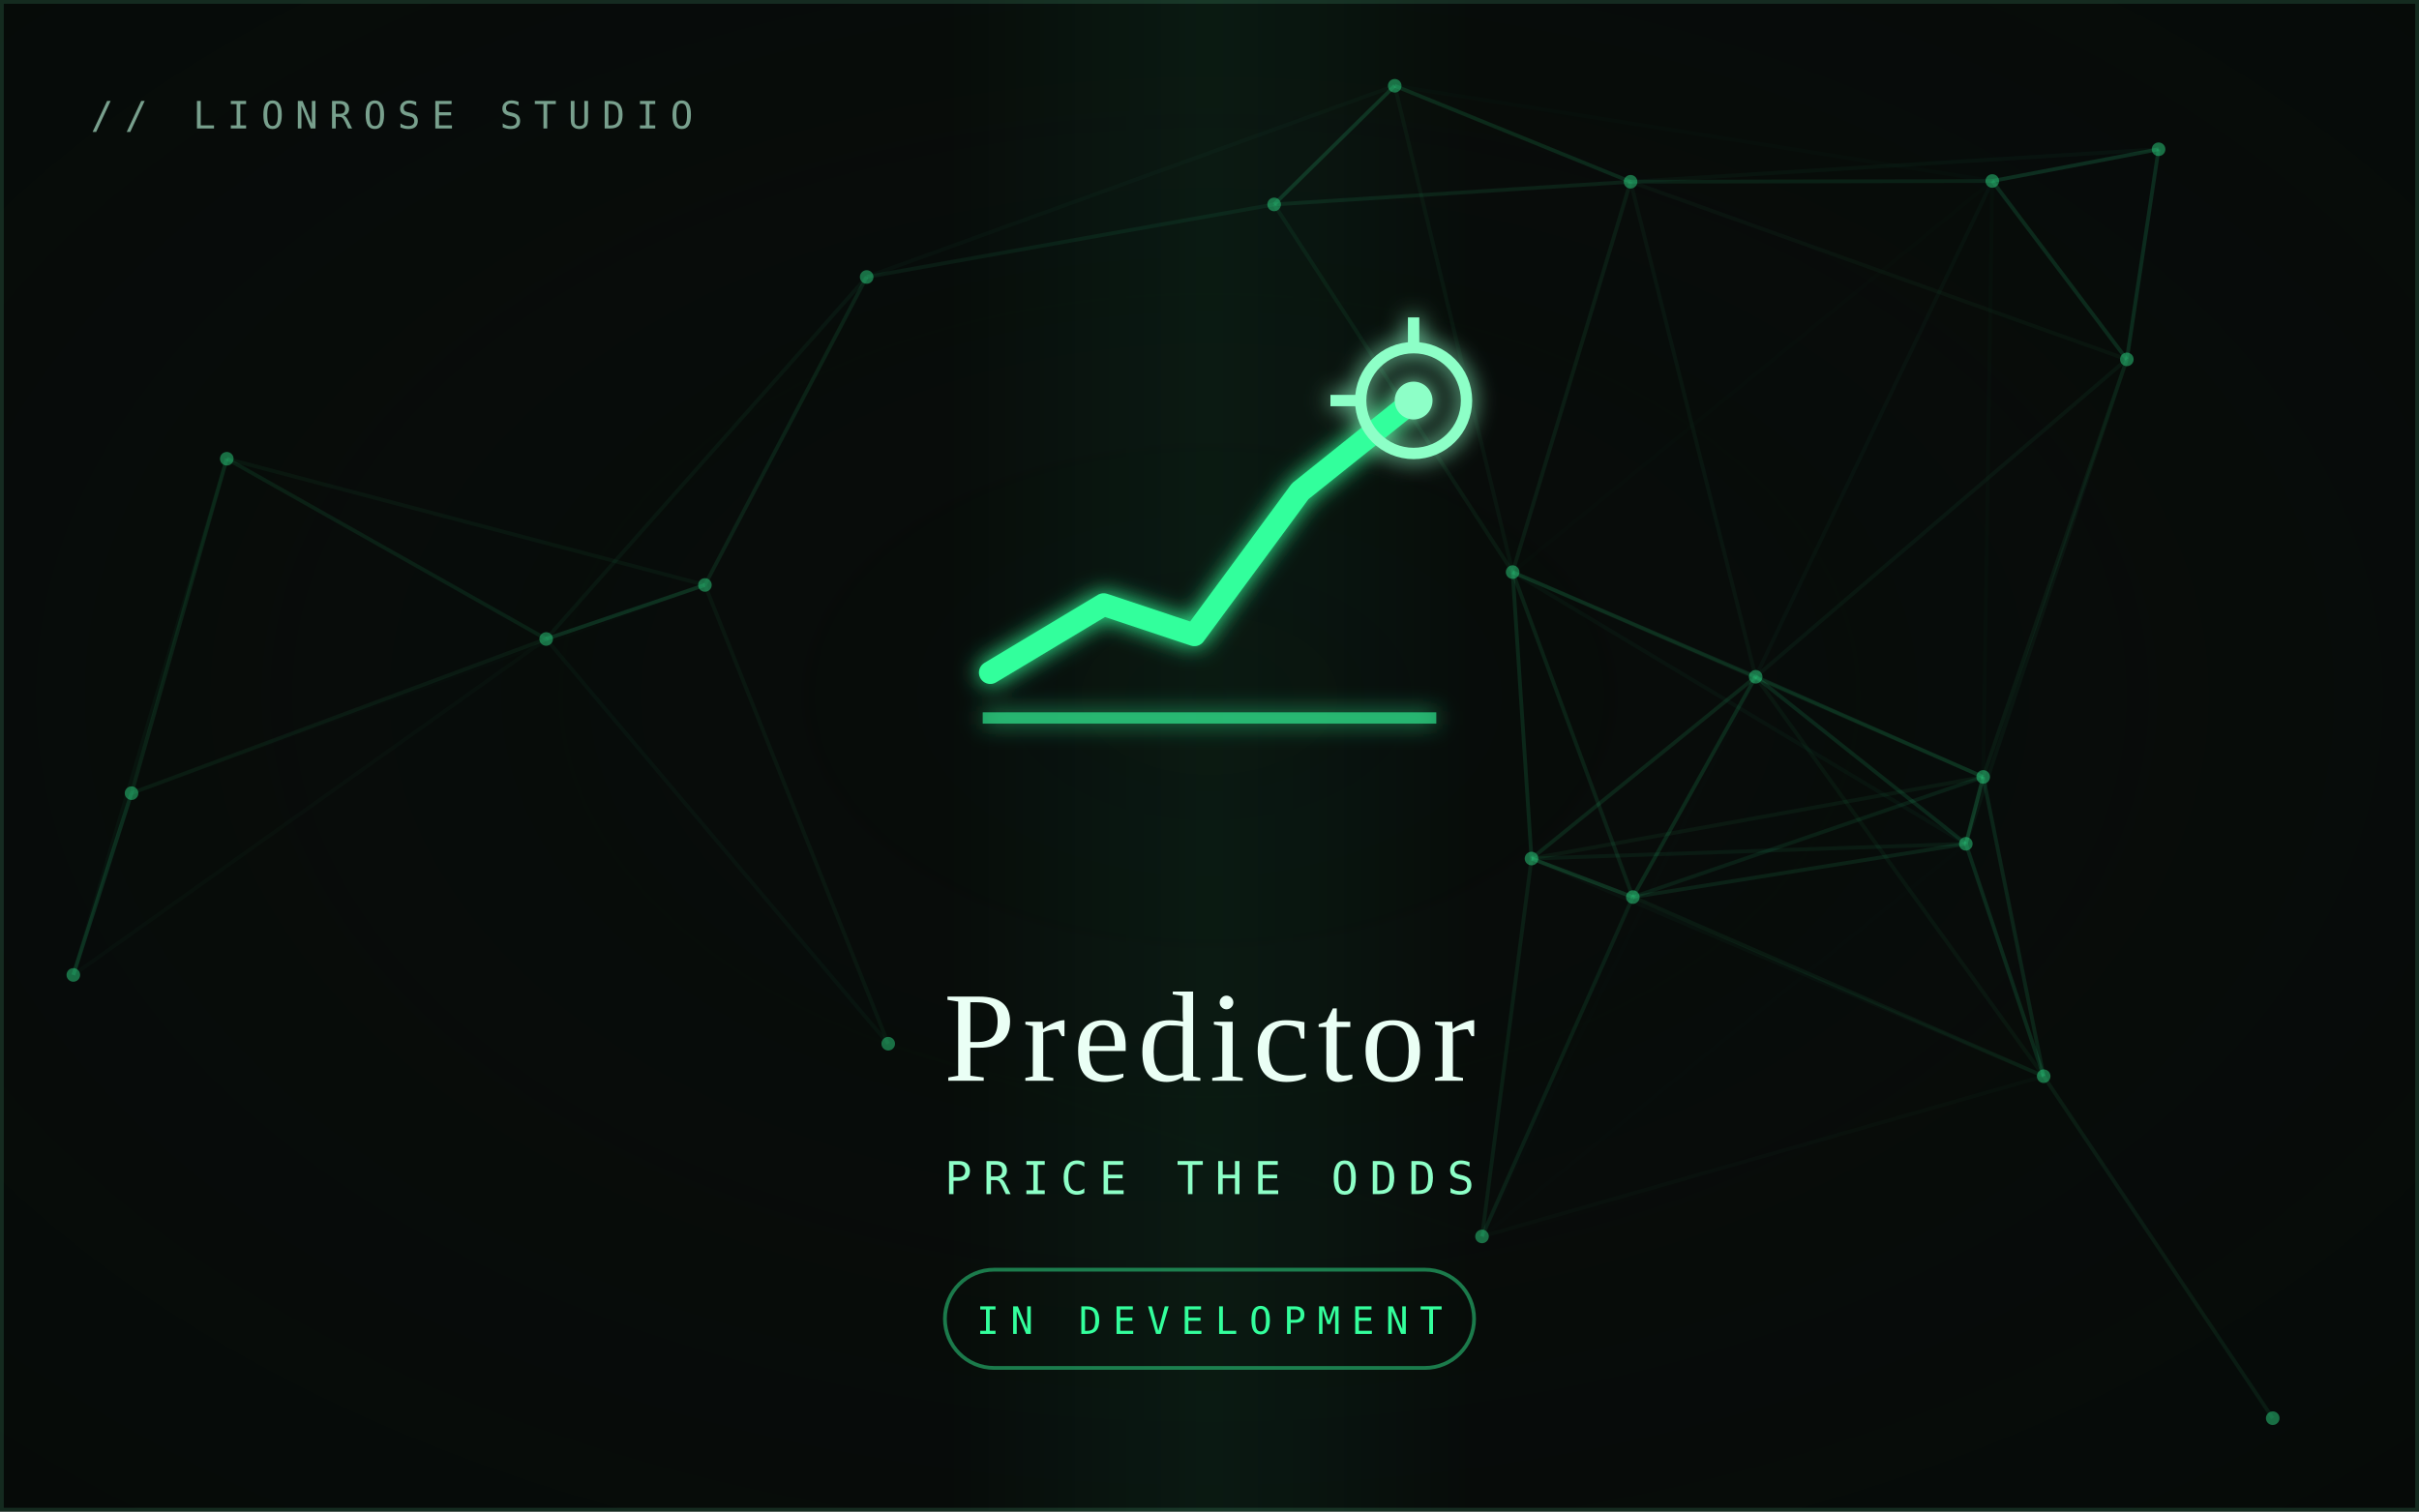
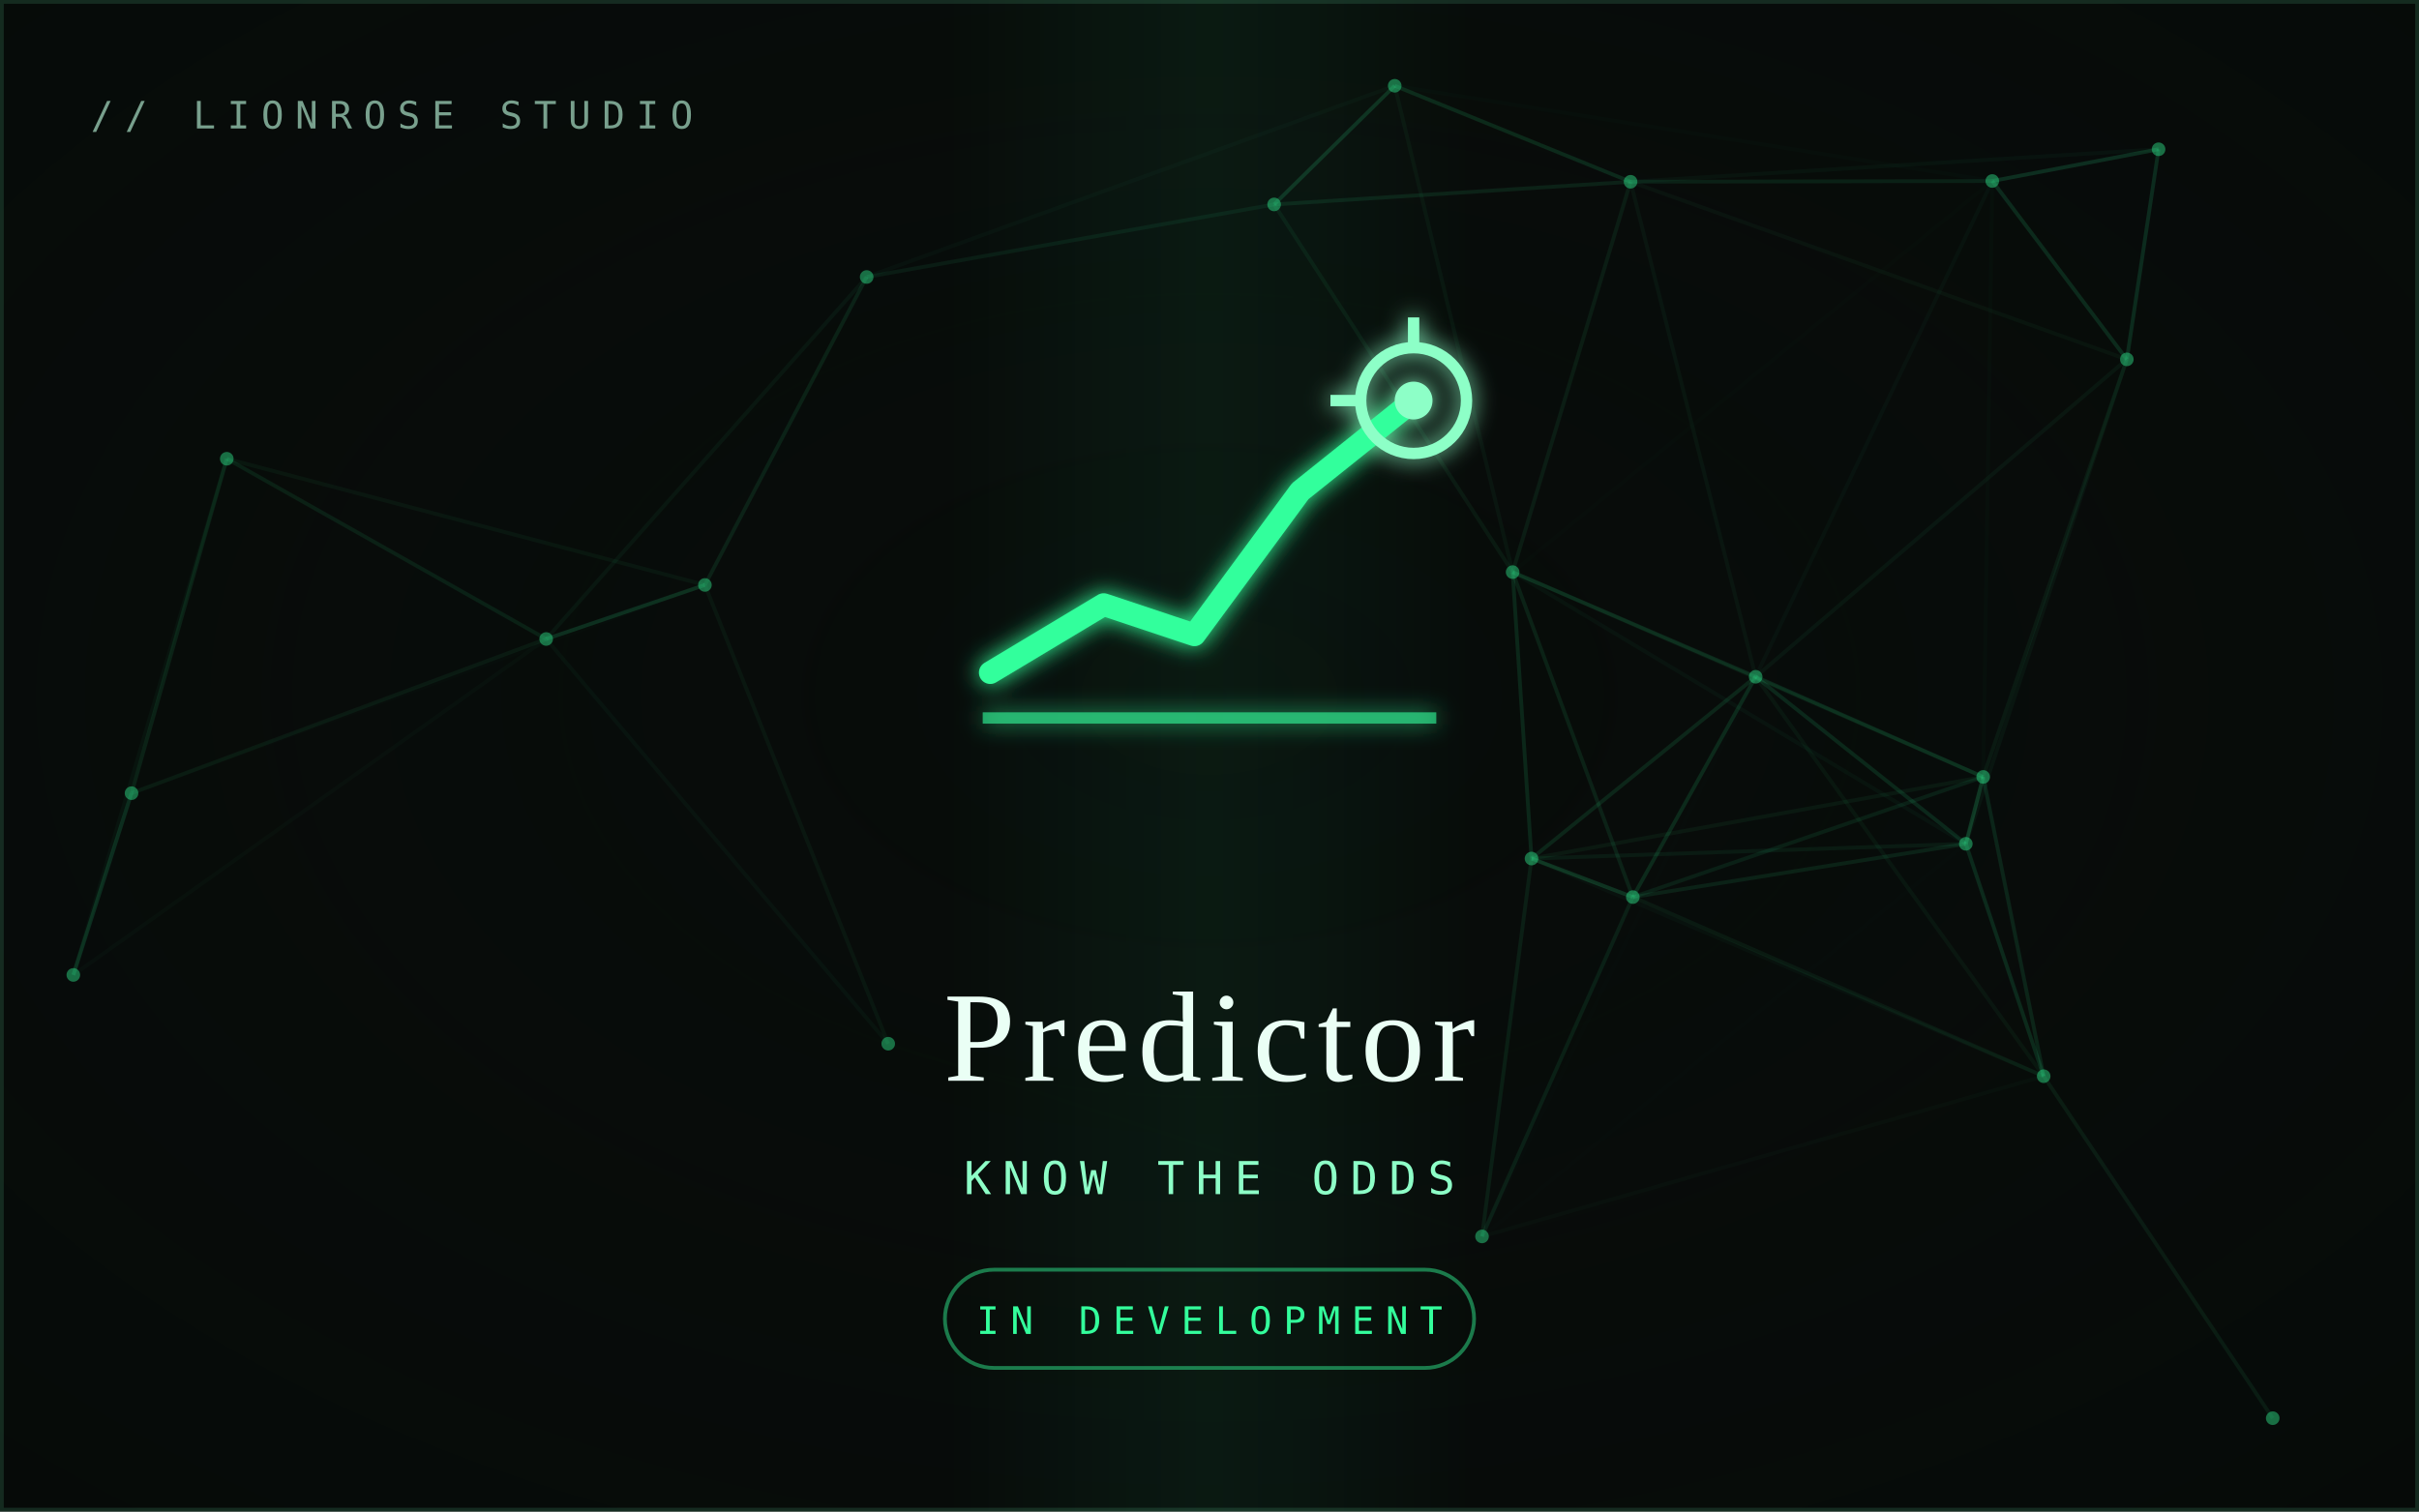
<svg xmlns="http://www.w3.org/2000/svg" viewBox="0 0 640 400" width="640" height="400" role="img" aria-label="Predictor">
  <defs>
    <radialGradient id="pg" cx="50%" cy="46%" r="75%">
      <stop offset="0%" stop-color="#0b110e" stop-opacity="0.2" />
      <stop offset="100%" stop-color="#060a08" stop-opacity="0.9" />
    </radialGradient>
    <linearGradient id="beam" x1="0" y1="0" x2="1" y2="0">
      <stop offset="0%" stop-color="#33ff9c" stop-opacity="0" />
      <stop offset="50%" stop-color="#33ff9c" stop-opacity="0.06" />
      <stop offset="100%" stop-color="#33ff9c" stop-opacity="0" />
    </linearGradient>
    <filter id="glow" x="-40%" y="-40%" width="180%" height="180%">
      <feGaussianBlur stdDeviation="3" result="b" />
      <feMerge>
        <feMergeNode in="b" />
        <feMergeNode in="SourceGraphic" />
      </feMerge>
    </filter>
  </defs>
  <rect width="640" height="400" fill="#060a08" />
  <rect width="640" height="400" fill="url(#pg)" />
  <rect x="250.0" y="0" width="140" height="400" fill="url(#beam)" />
  <g opacity="0.9">
    <line x1="431.4" y1="48.1" x2="400.2" y2="151.4" stroke="rgba(51,255,156,0.080)" stroke-width="1" />
    <line x1="431.4" y1="48.1" x2="337.1" y2="54.1" stroke="rgba(51,255,156,0.098)" stroke-width="1" />
    <line x1="431.4" y1="48.1" x2="464.5" y2="179.1" stroke="rgba(51,255,156,0.045)" stroke-width="1" />
    <line x1="431.4" y1="48.1" x2="527.1" y2="47.9" stroke="rgba(51,255,156,0.096)" stroke-width="1" />
    <line x1="431.4" y1="48.1" x2="571.1" y2="39.5" stroke="rgba(51,255,156,0.039)" stroke-width="1" />
    <line x1="431.4" y1="48.1" x2="369.0" y2="22.7" stroke="rgba(51,255,156,0.133)" stroke-width="1" />
    <line x1="431.4" y1="48.1" x2="562.7" y2="95.1" stroke="rgba(51,255,156,0.040)" stroke-width="1" />
    <line x1="392.1" y1="327.2" x2="432.0" y2="237.4" stroke="rgba(51,255,156,0.093)" stroke-width="1" />
    <line x1="392.1" y1="327.2" x2="464.5" y2="179.1" stroke="rgba(51,255,156,0.007)" stroke-width="1" />
    <line x1="392.1" y1="327.2" x2="235.0" y2="276.2" stroke="rgba(51,255,156,0.006)" stroke-width="1" />
    <line x1="392.1" y1="327.2" x2="520.1" y2="223.3" stroke="rgba(51,255,156,0.007)" stroke-width="1" />
    <line x1="392.1" y1="327.2" x2="405.2" y2="227.2" stroke="rgba(51,255,156,0.089)" stroke-width="1" />
    <line x1="392.1" y1="327.2" x2="540.7" y2="284.8" stroke="rgba(51,255,156,0.020)" stroke-width="1" />
    <line x1="524.7" y1="205.6" x2="400.2" y2="151.4" stroke="rgba(51,255,156,0.044)" stroke-width="1" />
    <line x1="524.7" y1="205.6" x2="432.0" y2="237.4" stroke="rgba(51,255,156,0.093)" stroke-width="1" />
    <line x1="524.7" y1="205.6" x2="464.5" y2="179.1" stroke="rgba(51,255,156,0.135)" stroke-width="1" />
    <line x1="524.7" y1="205.6" x2="527.1" y2="47.9" stroke="rgba(51,255,156,0.016)" stroke-width="1" />
    <line x1="524.7" y1="205.6" x2="520.1" y2="223.3" stroke="rgba(51,255,156,0.196)" stroke-width="1" />
    <line x1="524.7" y1="205.6" x2="405.2" y2="227.2" stroke="rgba(51,255,156,0.063)" stroke-width="1" />
    <line x1="524.7" y1="205.6" x2="540.7" y2="284.8" stroke="rgba(51,255,156,0.115)" stroke-width="1" />
    <line x1="524.7" y1="205.6" x2="562.7" y2="95.1" stroke="rgba(51,255,156,0.069)" stroke-width="1" />
    <line x1="400.2" y1="151.4" x2="337.1" y2="54.1" stroke="rgba(51,255,156,0.070)" stroke-width="1" />
    <line x1="400.2" y1="151.4" x2="432.0" y2="237.4" stroke="rgba(51,255,156,0.101)" stroke-width="1" />
    <line x1="400.2" y1="151.4" x2="464.5" y2="179.1" stroke="rgba(51,255,156,0.129)" stroke-width="1" />
    <line x1="400.2" y1="151.4" x2="527.1" y2="47.9" stroke="rgba(51,255,156,0.008)" stroke-width="1" />
    <line x1="400.2" y1="151.4" x2="520.1" y2="223.3" stroke="rgba(51,255,156,0.039)" stroke-width="1" />
    <line x1="400.2" y1="151.4" x2="405.2" y2="227.2" stroke="rgba(51,255,156,0.122)" stroke-width="1" />
    <line x1="400.2" y1="151.4" x2="369.0" y2="22.7" stroke="rgba(51,255,156,0.049)" stroke-width="1" />
    <line x1="337.1" y1="54.1" x2="369.0" y2="22.7" stroke="rgba(51,255,156,0.162)" stroke-width="1" />
    <line x1="337.1" y1="54.1" x2="229.3" y2="73.3" stroke="rgba(51,255,156,0.078)" stroke-width="1" />
    <line x1="432.0" y1="237.4" x2="464.5" y2="179.1" stroke="rgba(51,255,156,0.134)" stroke-width="1" />
    <line x1="432.0" y1="237.4" x2="520.1" y2="223.3" stroke="rgba(51,255,156,0.105)" stroke-width="1" />
    <line x1="432.0" y1="237.4" x2="405.2" y2="227.2" stroke="rgba(51,255,156,0.183)" stroke-width="1" />
    <line x1="432.0" y1="237.4" x2="540.7" y2="284.8" stroke="rgba(51,255,156,0.067)" stroke-width="1" />
    <line x1="186.5" y1="154.8" x2="60.0" y2="121.4" stroke="rgba(51,255,156,0.051)" stroke-width="1" />
    <line x1="186.5" y1="154.8" x2="235.0" y2="276.2" stroke="rgba(51,255,156,0.051)" stroke-width="1" />
    <line x1="186.5" y1="154.8" x2="34.8" y2="209.9" stroke="rgba(51,255,156,0.011)" stroke-width="1" />
    <line x1="186.5" y1="154.8" x2="144.5" y2="169.1" stroke="rgba(51,255,156,0.163)" stroke-width="1" />
    <line x1="186.5" y1="154.8" x2="229.3" y2="73.3" stroke="rgba(51,255,156,0.101)" stroke-width="1" />
    <line x1="464.5" y1="179.1" x2="527.1" y2="47.9" stroke="rgba(51,255,156,0.032)" stroke-width="1" />
    <line x1="464.5" y1="179.1" x2="520.1" y2="223.3" stroke="rgba(51,255,156,0.128)" stroke-width="1" />
    <line x1="464.5" y1="179.1" x2="405.2" y2="227.2" stroke="rgba(51,255,156,0.121)" stroke-width="1" />
    <line x1="464.5" y1="179.1" x2="540.7" y2="284.8" stroke="rgba(51,255,156,0.051)" stroke-width="1" />
    <line x1="464.5" y1="179.1" x2="562.7" y2="95.1" stroke="rgba(51,255,156,0.053)" stroke-width="1" />
    <line x1="601.3" y1="375.3" x2="540.7" y2="284.8" stroke="rgba(51,255,156,0.079)" stroke-width="1" />
    <line x1="527.1" y1="47.9" x2="571.1" y2="39.5" stroke="rgba(51,255,156,0.162)" stroke-width="1" />
    <line x1="527.1" y1="47.9" x2="369.0" y2="22.7" stroke="rgba(51,255,156,0.013)" stroke-width="1" />
    <line x1="527.1" y1="47.9" x2="562.7" y2="95.1" stroke="rgba(51,255,156,0.143)" stroke-width="1" />
    <line x1="60.0" y1="121.4" x2="34.8" y2="209.9" stroke="rgba(51,255,156,0.101)" stroke-width="1" />
    <line x1="60.0" y1="121.4" x2="144.5" y2="169.1" stroke="rgba(51,255,156,0.094)" stroke-width="1" />
    <line x1="60.0" y1="121.4" x2="19.4" y2="258.0" stroke="rgba(51,255,156,0.036)" stroke-width="1" />
    <line x1="235.0" y1="276.2" x2="144.5" y2="169.1" stroke="rgba(51,255,156,0.039)" stroke-width="1" />
    <line x1="520.1" y1="223.3" x2="405.2" y2="227.2" stroke="rgba(51,255,156,0.071)" stroke-width="1" />
    <line x1="520.1" y1="223.3" x2="540.7" y2="284.8" stroke="rgba(51,255,156,0.136)" stroke-width="1" />
    <line x1="520.1" y1="223.3" x2="562.7" y2="95.1" stroke="rgba(51,255,156,0.045)" stroke-width="1" />
    <line x1="405.2" y1="227.2" x2="540.7" y2="284.8" stroke="rgba(51,255,156,0.029)" stroke-width="1" />
    <line x1="34.8" y1="209.9" x2="144.5" y2="169.1" stroke="rgba(51,255,156,0.069)" stroke-width="1" />
    <line x1="34.8" y1="209.9" x2="19.4" y2="258.0" stroke="rgba(51,255,156,0.155)" stroke-width="1" />
    <line x1="144.5" y1="169.1" x2="19.4" y2="258.0" stroke="rgba(51,255,156,0.021)" stroke-width="1" />
    <line x1="144.5" y1="169.1" x2="229.3" y2="73.3" stroke="rgba(51,255,156,0.054)" stroke-width="1" />
    <line x1="571.1" y1="39.5" x2="562.7" y2="95.1" stroke="rgba(51,255,156,0.147)" stroke-width="1" />
    <line x1="369.0" y1="22.7" x2="229.3" y2="73.3" stroke="rgba(51,255,156,0.028)" stroke-width="1" />
    <circle cx="431.4" cy="48.1" r="1.8" fill="rgba(51,255,156,0.45)" />
    <circle cx="392.1" cy="327.2" r="1.8" fill="rgba(51,255,156,0.45)" />
    <circle cx="524.7" cy="205.6" r="1.8" fill="rgba(51,255,156,0.45)" />
    <circle cx="400.2" cy="151.4" r="1.8" fill="rgba(51,255,156,0.45)" />
    <circle cx="337.1" cy="54.1" r="1.8" fill="rgba(51,255,156,0.45)" />
    <circle cx="432.0" cy="237.4" r="1.8" fill="rgba(51,255,156,0.45)" />
    <circle cx="186.5" cy="154.8" r="1.8" fill="rgba(51,255,156,0.45)" />
    <circle cx="464.5" cy="179.1" r="1.8" fill="rgba(51,255,156,0.45)" />
    <circle cx="601.3" cy="375.3" r="1.8" fill="rgba(51,255,156,0.45)" />
    <circle cx="527.1" cy="47.9" r="1.8" fill="rgba(51,255,156,0.45)" />
    <circle cx="60.0" cy="121.4" r="1.8" fill="rgba(51,255,156,0.45)" />
    <circle cx="235.0" cy="276.2" r="1.8" fill="rgba(51,255,156,0.45)" />
    <circle cx="520.1" cy="223.3" r="1.8" fill="rgba(51,255,156,0.45)" />
    <circle cx="405.2" cy="227.2" r="1.8" fill="rgba(51,255,156,0.45)" />
    <circle cx="34.8" cy="209.9" r="1.8" fill="rgba(51,255,156,0.45)" />
    <circle cx="144.5" cy="169.1" r="1.8" fill="rgba(51,255,156,0.45)" />
    <circle cx="19.4" cy="258.0" r="1.8" fill="rgba(51,255,156,0.45)" />
    <circle cx="571.1" cy="39.5" r="1.8" fill="rgba(51,255,156,0.45)" />
    <circle cx="369.0" cy="22.7" r="1.8" fill="rgba(51,255,156,0.45)" />
    <circle cx="229.3" cy="73.3" r="1.8" fill="rgba(51,255,156,0.45)" />
    <circle cx="540.7" cy="284.8" r="1.8" fill="rgba(51,255,156,0.45)" />
    <circle cx="562.7" cy="95.1" r="1.8" fill="rgba(51,255,156,0.45)" />
  </g>
  <rect x="0.5" y="0.5" width="639" height="399" fill="none" stroke="rgba(120,255,190,0.13)" />
  <g filter="url(#glow)">
    <line x1="260" y1="190" x2="380" y2="190" stroke="#33ff9c" stroke-width="3" opacity="0.6" />
    <polyline points="262,178 292,160 316,168 344,130 374,106" fill="none" stroke="#33ff9c" stroke-width="6" stroke-linecap="round" stroke-linejoin="round" />
    <circle cx="374" cy="106" r="14" fill="none" stroke="#8dffc7" stroke-width="3" />
    <circle cx="374" cy="106" r="5" fill="#8dffc7" />
    <line x1="374" y1="84" x2="374" y2="92" stroke="#8dffc7" stroke-width="3" />
    <line x1="352" y1="106" x2="360" y2="106" stroke="#8dffc7" stroke-width="3" />
  </g>
  <text x="320.0" y="286" text-anchor="middle" font-family="Georgia,'Times New Roman',serif" font-size="34" letter-spacing="2" fill="#eafff5">Predictor</text>
-   <text x="320.0" y="316" text-anchor="middle" font-family="ui-monospace,'JetBrains Mono',monospace" font-size="12" letter-spacing="3" fill="#8dffc7">PRICE THE ODDS</text>
+   <text x="320.0" y="316" text-anchor="middle" font-family="ui-monospace,'JetBrains Mono',monospace" font-size="12" letter-spacing="3" fill="#8dffc7">KNOW THE ODDS</text>
  <g>
    <rect x="250.0" y="336" width="140" height="26" rx="13" fill="none" stroke="rgba(51,255,156,0.45)" />
    <text x="320.0" y="353" text-anchor="middle" font-family="ui-monospace,'JetBrains Mono',monospace" font-size="10" letter-spacing="3" fill="#33ff9c">IN DEVELOPMENT</text>
  </g>
  <text x="24" y="34" font-family="ui-monospace,'JetBrains Mono',monospace" font-size="10" letter-spacing="3" fill="#78a08d">// LIONROSE STUDIO</text>
</svg>
